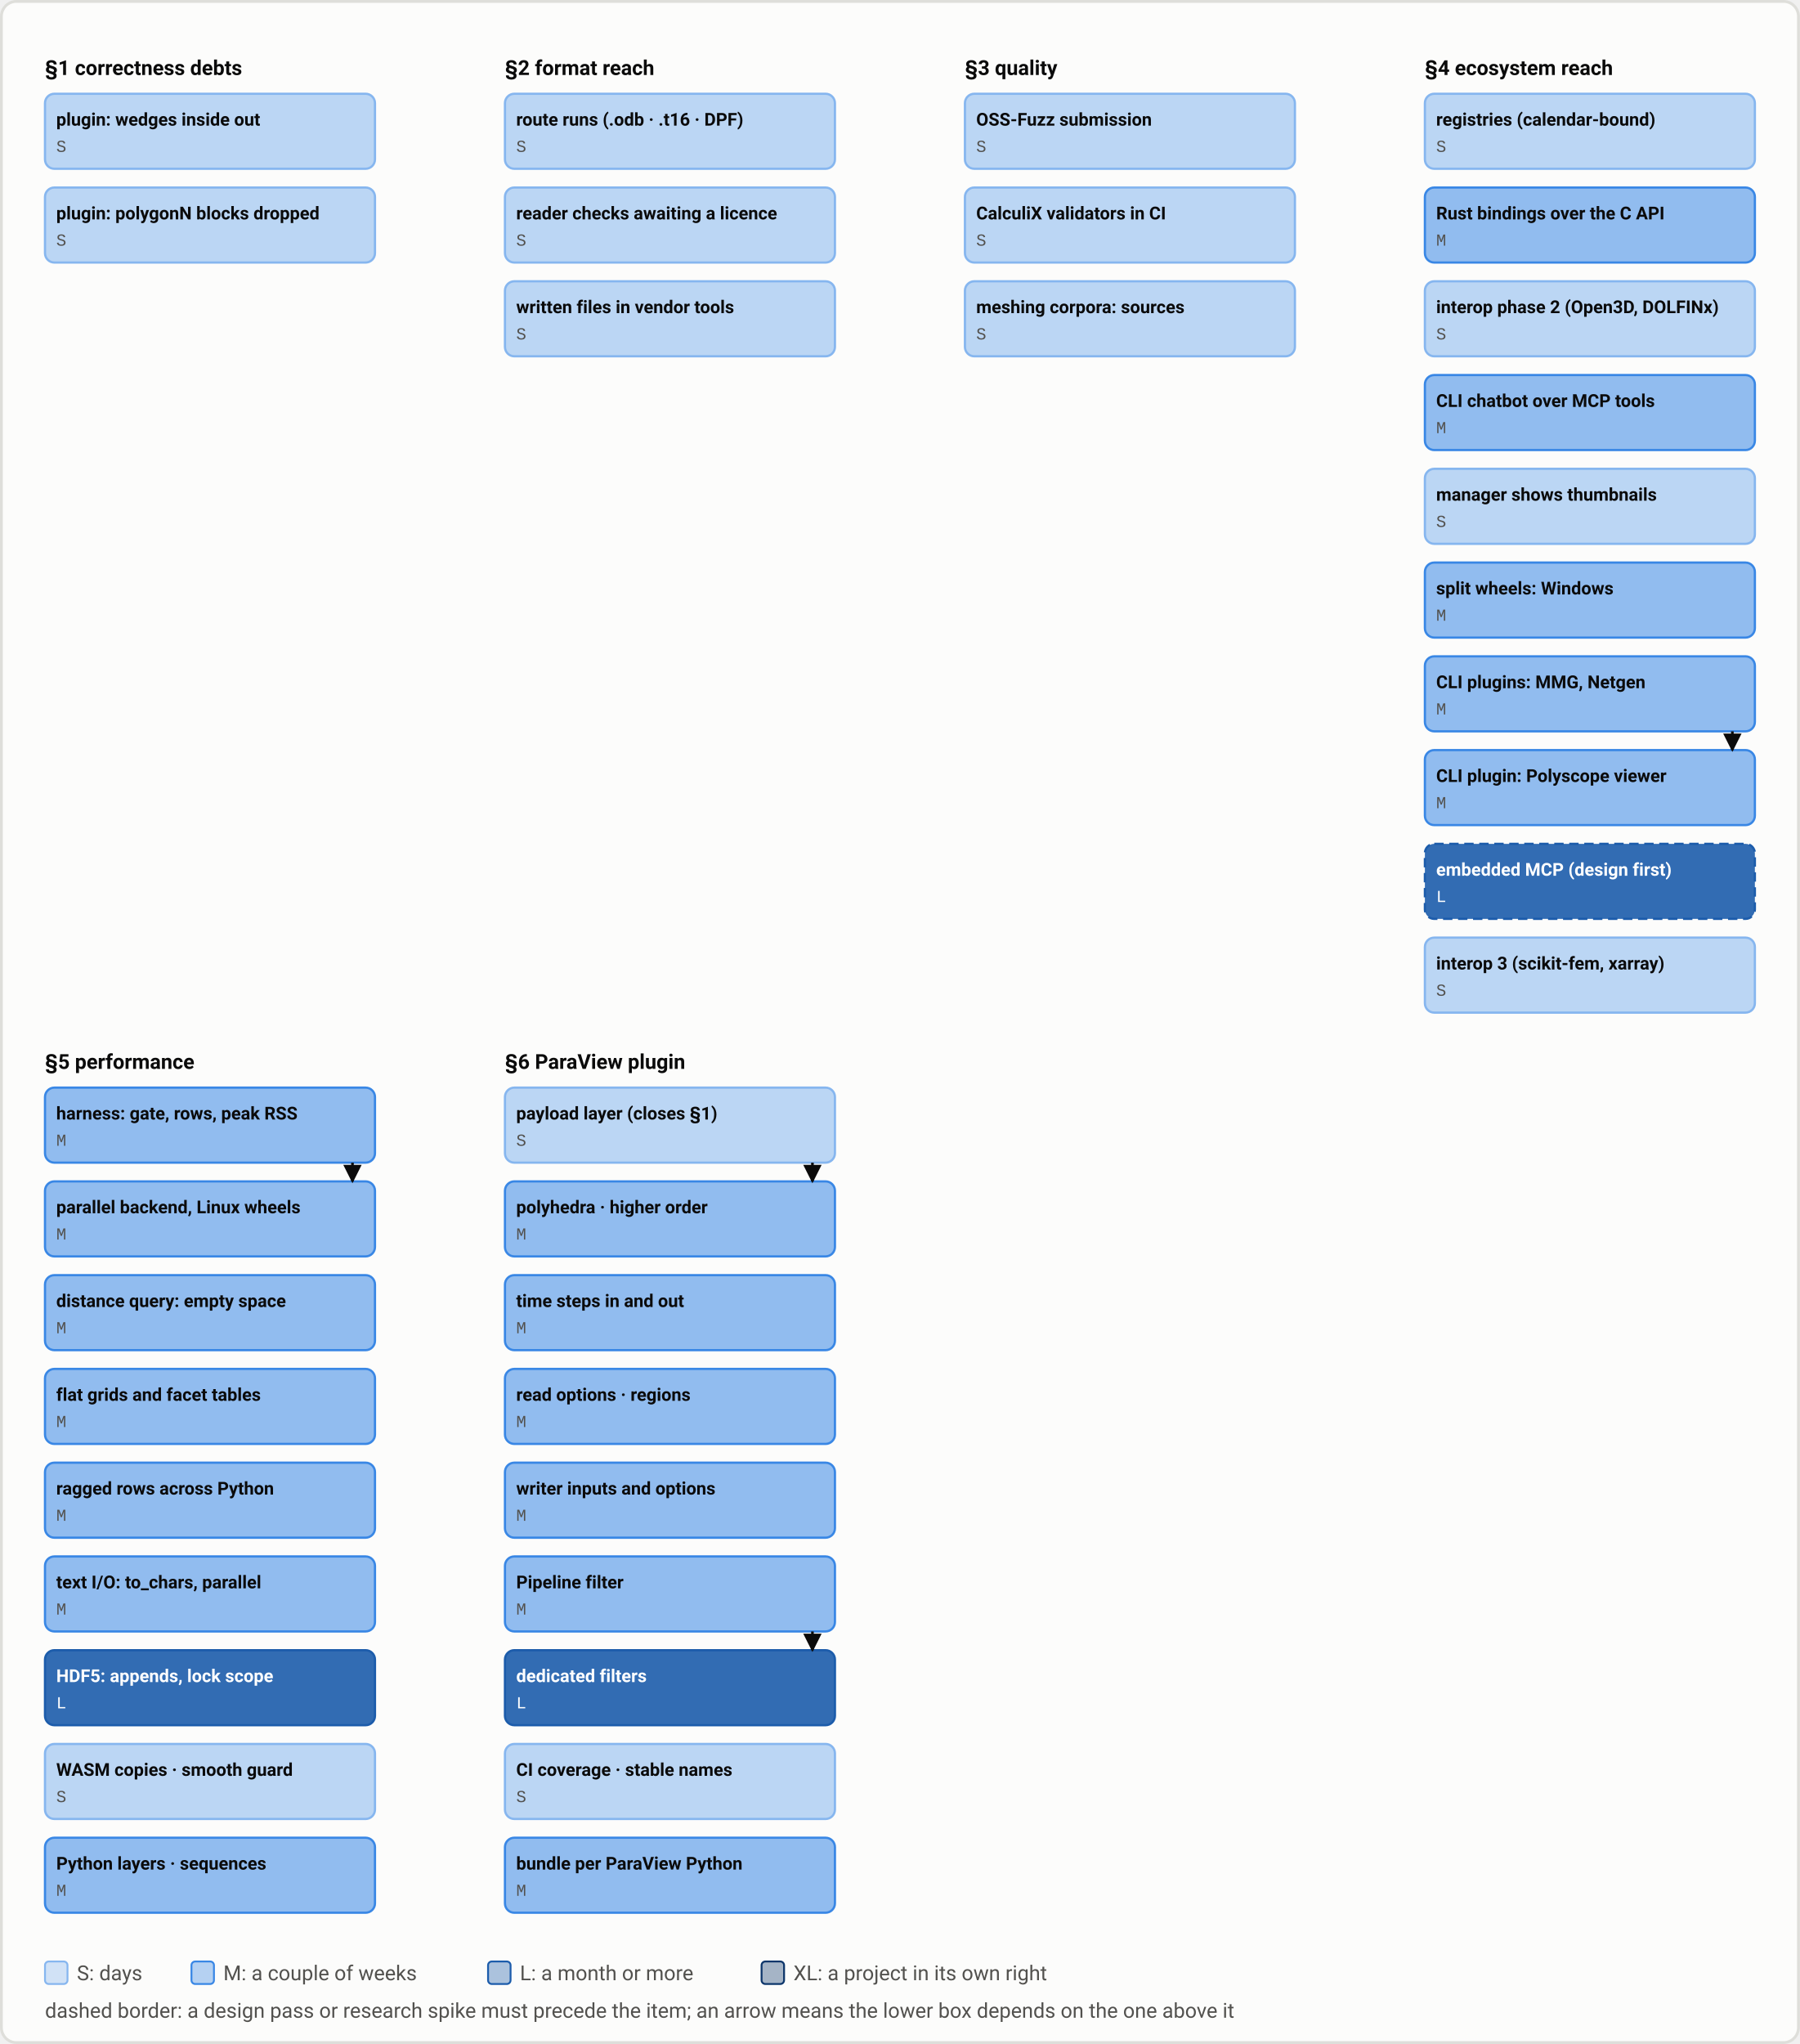
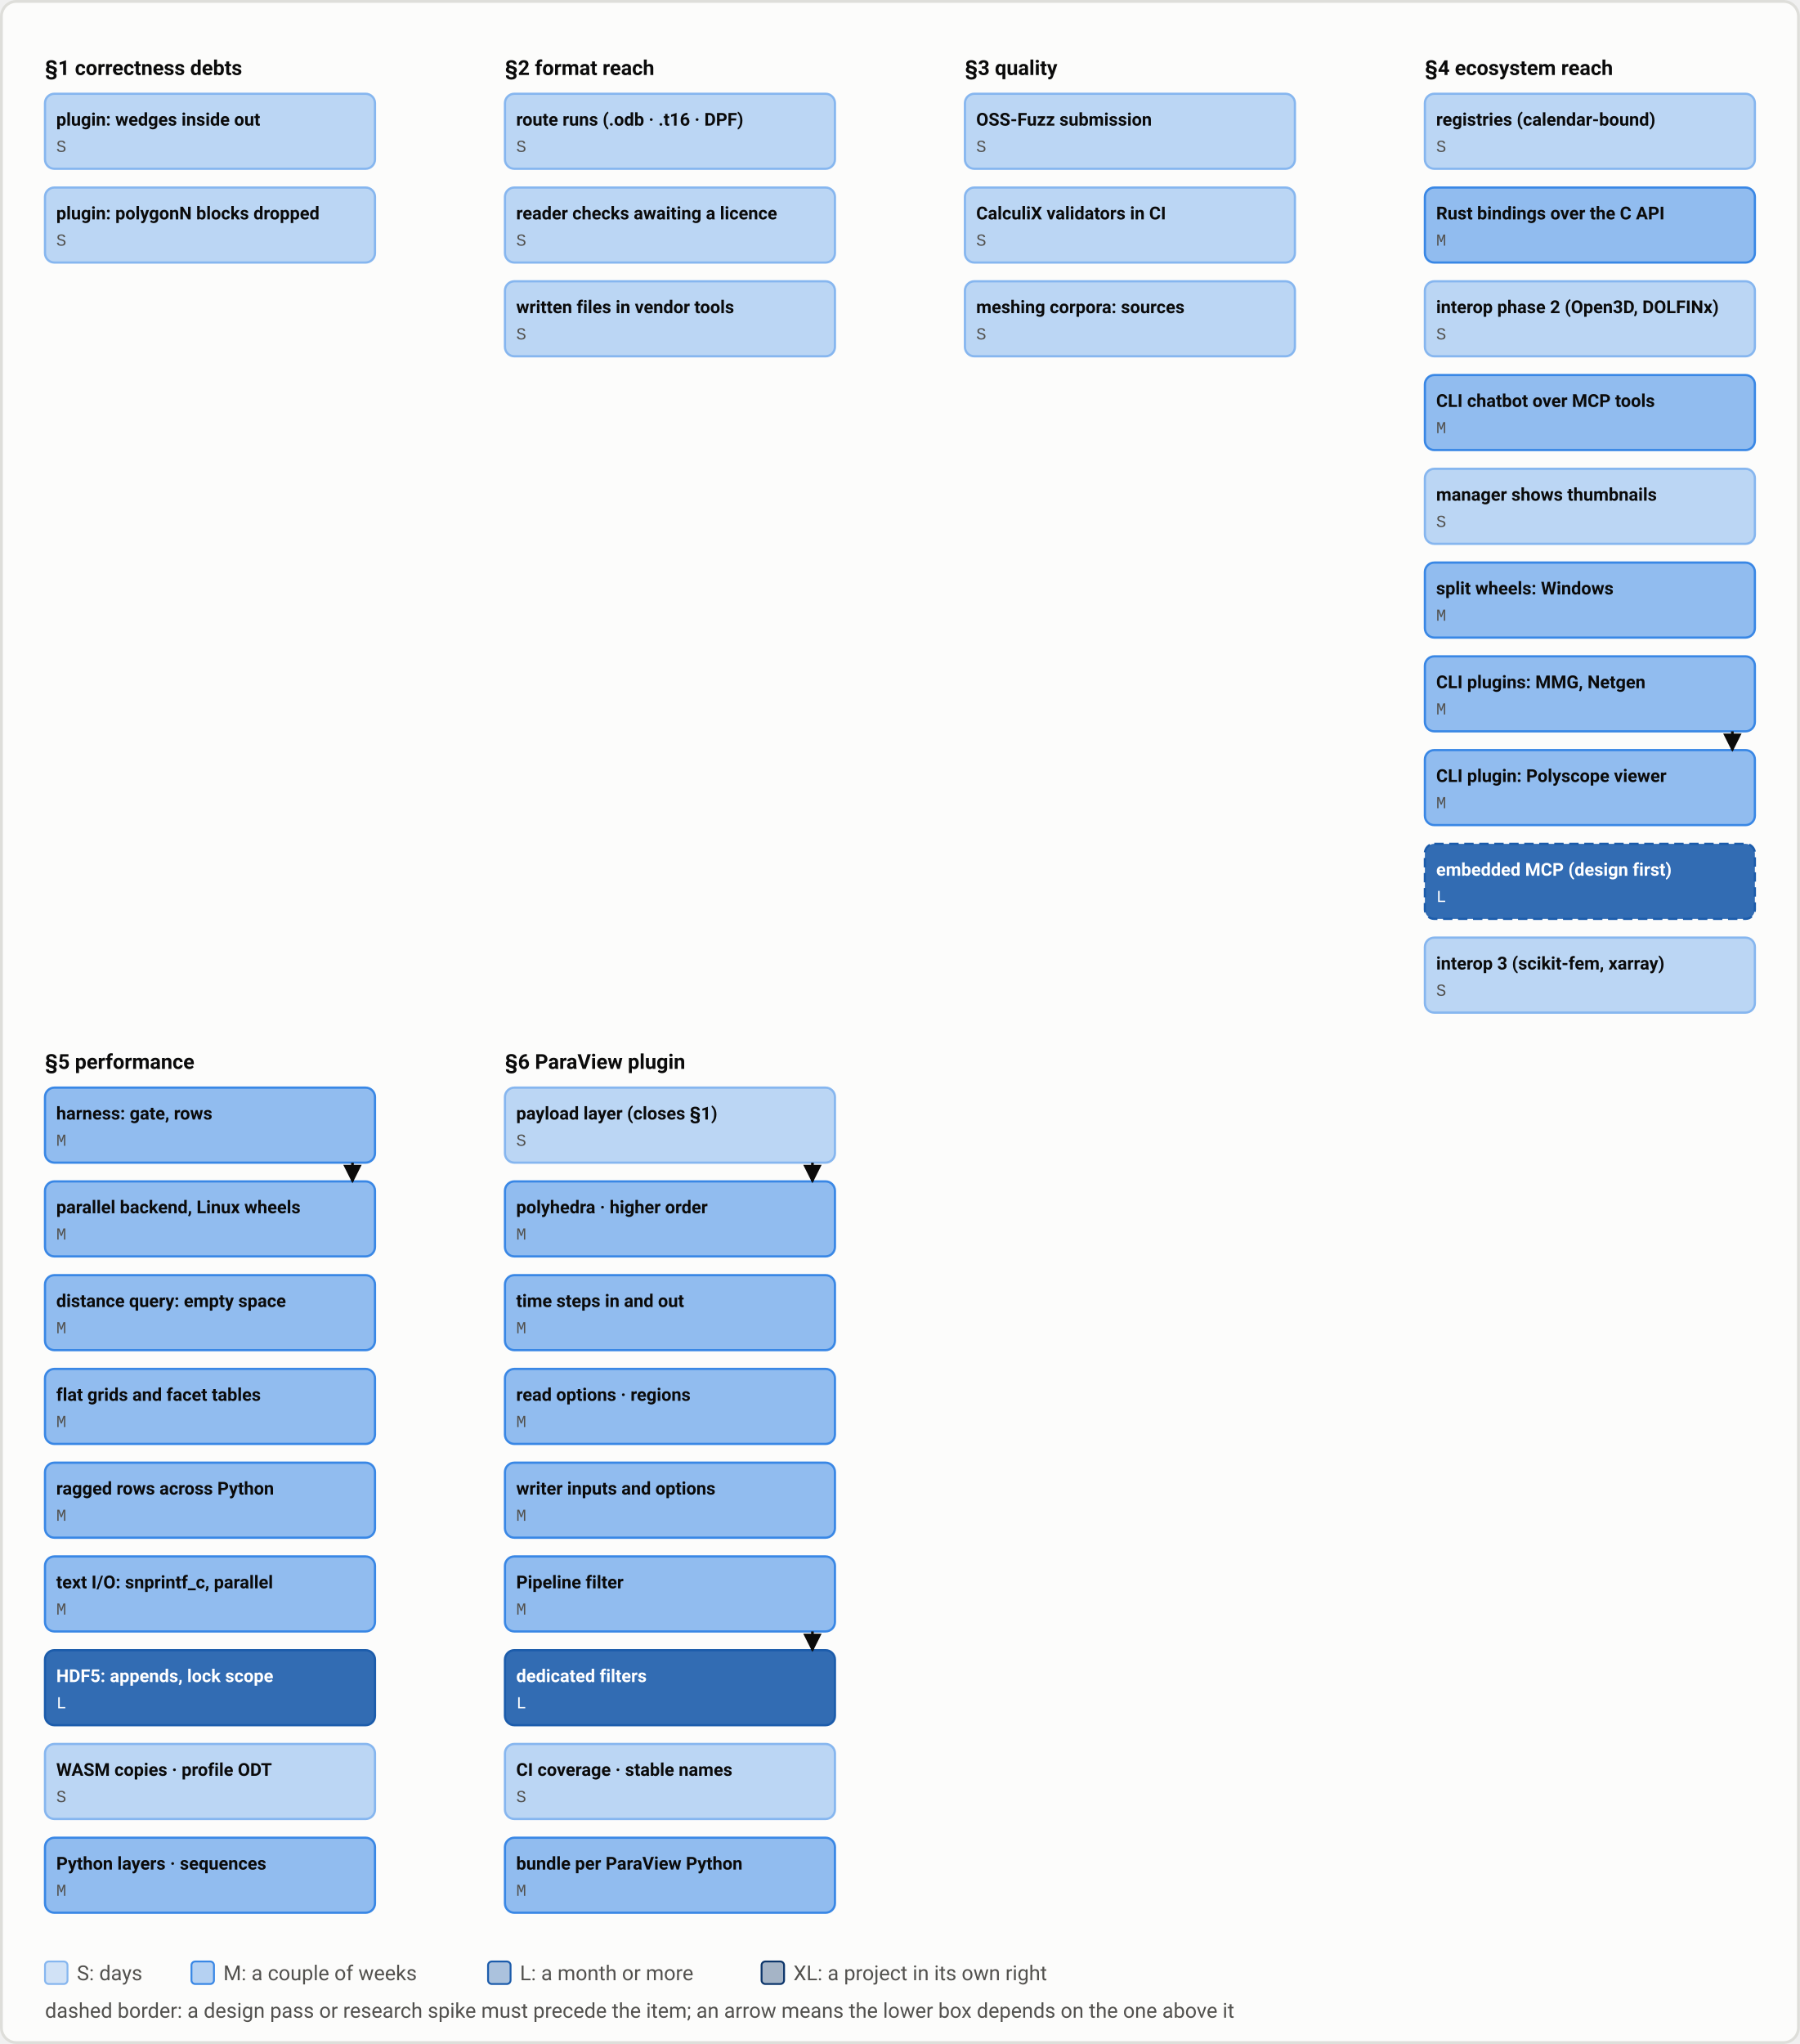
<svg xmlns="http://www.w3.org/2000/svg" viewBox="0 0 960 1090" width="960" height="1090" font-family="system-ui, -apple-system, 'Segoe UI', Roboto, sans-serif" role="img" aria-label="The roadmap at a glance: open items by section, in recommended order, shaded by effort">
  <defs>
    <marker id="arrow-0b0b0b" viewBox="0 0 10 10" refX="9" refY="5" markerWidth="7" markerHeight="7" orient="auto-start-reverse">
      <path d="M 0 0 L 10 5 L 0 10 z" fill="#0b0b0b" />
    </marker>
  </defs>
  <rect x="0.75" y="0.75" width="958.5" height="1088.5" rx="8" fill="#fcfcfb" stroke="#dededa" stroke-width="1.5" />
  <text x="24" y="40" font-family="system-ui, -apple-system, 'Segoe UI', Roboto, sans-serif" font-size="11" font-weight="700" fill="#0b0b0b">§1 correctness debts</text>
  <rect x="24" y="50" width="176" height="40" rx="5" fill="#86b6ef" fill-opacity="0.55" stroke="#86b6ef" stroke-width="1.2" />
  <text x="30" y="67" font-family="system-ui, -apple-system, 'Segoe UI', Roboto, sans-serif" font-size="9.5" font-weight="600" fill="#0b0b0b">plugin: wedges inside out</text>
  <text x="30" y="81" font-family="ui-monospace, SFMono-Regular, Menlo, Consolas, 'Liberation Mono', monospace" font-size="9" fill="#52514e">S</text>
  <rect x="24" y="100" width="176" height="40" rx="5" fill="#86b6ef" fill-opacity="0.55" stroke="#86b6ef" stroke-width="1.2" />
  <text x="30" y="117" font-family="system-ui, -apple-system, 'Segoe UI', Roboto, sans-serif" font-size="9.5" font-weight="600" fill="#0b0b0b">plugin: polygonN blocks dropped</text>
  <text x="30" y="131" font-family="ui-monospace, SFMono-Regular, Menlo, Consolas, 'Liberation Mono', monospace" font-size="9" fill="#52514e">S</text>
  <text x="269.33" y="40" font-family="system-ui, -apple-system, 'Segoe UI', Roboto, sans-serif" font-size="11" font-weight="700" fill="#0b0b0b">§2 format reach</text>
  <rect x="269.33" y="50" width="176" height="40" rx="5" fill="#86b6ef" fill-opacity="0.55" stroke="#86b6ef" stroke-width="1.2" />
  <text x="275.33" y="67" font-family="system-ui, -apple-system, 'Segoe UI', Roboto, sans-serif" font-size="9.5" font-weight="600" fill="#0b0b0b">route runs (.odb · .t16 · DPF)</text>
  <text x="275.33" y="81" font-family="ui-monospace, SFMono-Regular, Menlo, Consolas, 'Liberation Mono', monospace" font-size="9" fill="#52514e">S</text>
  <rect x="269.33" y="100" width="176" height="40" rx="5" fill="#86b6ef" fill-opacity="0.55" stroke="#86b6ef" stroke-width="1.2" />
  <text x="275.33" y="117" font-family="system-ui, -apple-system, 'Segoe UI', Roboto, sans-serif" font-size="9.5" font-weight="600" fill="#0b0b0b">reader checks awaiting a licence</text>
  <text x="275.33" y="131" font-family="ui-monospace, SFMono-Regular, Menlo, Consolas, 'Liberation Mono', monospace" font-size="9" fill="#52514e">S</text>
  <rect x="269.33" y="150" width="176" height="40" rx="5" fill="#86b6ef" fill-opacity="0.55" stroke="#86b6ef" stroke-width="1.2" />
  <text x="275.33" y="167" font-family="system-ui, -apple-system, 'Segoe UI', Roboto, sans-serif" font-size="9.5" font-weight="600" fill="#0b0b0b">written files in vendor tools</text>
  <text x="275.33" y="181" font-family="ui-monospace, SFMono-Regular, Menlo, Consolas, 'Liberation Mono', monospace" font-size="9" fill="#52514e">S</text>
  <text x="514.67" y="40" font-family="system-ui, -apple-system, 'Segoe UI', Roboto, sans-serif" font-size="11" font-weight="700" fill="#0b0b0b">§3 quality</text>
  <rect x="514.67" y="50" width="176" height="40" rx="5" fill="#86b6ef" fill-opacity="0.55" stroke="#86b6ef" stroke-width="1.2" />
  <text x="520.67" y="67" font-family="system-ui, -apple-system, 'Segoe UI', Roboto, sans-serif" font-size="9.5" font-weight="600" fill="#0b0b0b">OSS-Fuzz submission</text>
  <text x="520.67" y="81" font-family="ui-monospace, SFMono-Regular, Menlo, Consolas, 'Liberation Mono', monospace" font-size="9" fill="#52514e">S</text>
  <rect x="514.67" y="100" width="176" height="40" rx="5" fill="#86b6ef" fill-opacity="0.55" stroke="#86b6ef" stroke-width="1.2" />
  <text x="520.67" y="117" font-family="system-ui, -apple-system, 'Segoe UI', Roboto, sans-serif" font-size="9.5" font-weight="600" fill="#0b0b0b">CalculiX validators in CI</text>
  <text x="520.67" y="131" font-family="ui-monospace, SFMono-Regular, Menlo, Consolas, 'Liberation Mono', monospace" font-size="9" fill="#52514e">S</text>
  <rect x="514.67" y="150" width="176" height="40" rx="5" fill="#86b6ef" fill-opacity="0.55" stroke="#86b6ef" stroke-width="1.2" />
  <text x="520.67" y="167" font-family="system-ui, -apple-system, 'Segoe UI', Roboto, sans-serif" font-size="9.5" font-weight="600" fill="#0b0b0b">meshing corpora: sources</text>
  <text x="520.67" y="181" font-family="ui-monospace, SFMono-Regular, Menlo, Consolas, 'Liberation Mono', monospace" font-size="9" fill="#52514e">S</text>
  <text x="760" y="40" font-family="system-ui, -apple-system, 'Segoe UI', Roboto, sans-serif" font-size="11" font-weight="700" fill="#0b0b0b">§4 ecosystem reach</text>
  <rect x="760" y="50" width="176" height="40" rx="5" fill="#86b6ef" fill-opacity="0.55" stroke="#86b6ef" stroke-width="1.2" />
  <text x="766" y="67" font-family="system-ui, -apple-system, 'Segoe UI', Roboto, sans-serif" font-size="9.5" font-weight="600" fill="#0b0b0b">registries (calendar-bound)</text>
  <text x="766" y="81" font-family="ui-monospace, SFMono-Regular, Menlo, Consolas, 'Liberation Mono', monospace" font-size="9" fill="#52514e">S</text>
  <rect x="760" y="100" width="176" height="40" rx="5" fill="#3987e5" fill-opacity="0.55" stroke="#3987e5" stroke-width="1.2" />
  <text x="766" y="117" font-family="system-ui, -apple-system, 'Segoe UI', Roboto, sans-serif" font-size="9.5" font-weight="600" fill="#0b0b0b">Rust bindings over the C API</text>
  <text x="766" y="131" font-family="ui-monospace, SFMono-Regular, Menlo, Consolas, 'Liberation Mono', monospace" font-size="9" fill="#52514e">M</text>
  <rect x="760" y="150" width="176" height="40" rx="5" fill="#86b6ef" fill-opacity="0.55" stroke="#86b6ef" stroke-width="1.2" />
  <text x="766" y="167" font-family="system-ui, -apple-system, 'Segoe UI', Roboto, sans-serif" font-size="9.5" font-weight="600" fill="#0b0b0b">interop phase 2 (Open3D, DOLFINx)</text>
  <text x="766" y="181" font-family="ui-monospace, SFMono-Regular, Menlo, Consolas, 'Liberation Mono', monospace" font-size="9" fill="#52514e">S</text>
  <rect x="760" y="200" width="176" height="40" rx="5" fill="#3987e5" fill-opacity="0.55" stroke="#3987e5" stroke-width="1.2" />
  <text x="766" y="217" font-family="system-ui, -apple-system, 'Segoe UI', Roboto, sans-serif" font-size="9.5" font-weight="600" fill="#0b0b0b">CLI chatbot over MCP tools</text>
  <text x="766" y="231" font-family="ui-monospace, SFMono-Regular, Menlo, Consolas, 'Liberation Mono', monospace" font-size="9" fill="#52514e">M</text>
  <rect x="760" y="250" width="176" height="40" rx="5" fill="#86b6ef" fill-opacity="0.55" stroke="#86b6ef" stroke-width="1.2" />
  <text x="766" y="267" font-family="system-ui, -apple-system, 'Segoe UI', Roboto, sans-serif" font-size="9.5" font-weight="600" fill="#0b0b0b">manager shows thumbnails</text>
  <text x="766" y="281" font-family="ui-monospace, SFMono-Regular, Menlo, Consolas, 'Liberation Mono', monospace" font-size="9" fill="#52514e">S</text>
  <rect x="760" y="300" width="176" height="40" rx="5" fill="#3987e5" fill-opacity="0.55" stroke="#3987e5" stroke-width="1.2" />
  <text x="766" y="317" font-family="system-ui, -apple-system, 'Segoe UI', Roboto, sans-serif" font-size="9.5" font-weight="600" fill="#0b0b0b">split wheels: Windows</text>
  <text x="766" y="331" font-family="ui-monospace, SFMono-Regular, Menlo, Consolas, 'Liberation Mono', monospace" font-size="9" fill="#52514e">M</text>
  <rect x="760" y="350" width="176" height="40" rx="5" fill="#3987e5" fill-opacity="0.55" stroke="#3987e5" stroke-width="1.2" />
  <text x="766" y="367" font-family="system-ui, -apple-system, 'Segoe UI', Roboto, sans-serif" font-size="9.5" font-weight="600" fill="#0b0b0b">CLI plugins: MMG, Netgen</text>
  <text x="766" y="381" font-family="ui-monospace, SFMono-Regular, Menlo, Consolas, 'Liberation Mono', monospace" font-size="9" fill="#52514e">M</text>
  <rect x="760" y="400" width="176" height="40" rx="5" fill="#3987e5" fill-opacity="0.55" stroke="#3987e5" stroke-width="1.2" />
  <text x="766" y="417" font-family="system-ui, -apple-system, 'Segoe UI', Roboto, sans-serif" font-size="9.5" font-weight="600" fill="#0b0b0b">CLI plugin: Polyscope viewer</text>
  <text x="766" y="431" font-family="ui-monospace, SFMono-Regular, Menlo, Consolas, 'Liberation Mono', monospace" font-size="9" fill="#52514e">M</text>
  <rect x="760" y="450" width="176" height="40" rx="5" fill="#1c5cab" fill-opacity="0.9" stroke="#1c5cab" stroke-width="1.2" stroke-dasharray="5 3" />
  <text x="766" y="467" font-family="system-ui, -apple-system, 'Segoe UI', Roboto, sans-serif" font-size="9.5" font-weight="600" fill="#ffffff">embedded MCP (design first)</text>
  <text x="766" y="481" font-family="ui-monospace, SFMono-Regular, Menlo, Consolas, 'Liberation Mono', monospace" font-size="9" fill="#ffffff">L</text>
  <rect x="760" y="500" width="176" height="40" rx="5" fill="#86b6ef" fill-opacity="0.55" stroke="#86b6ef" stroke-width="1.2" />
  <text x="766" y="517" font-family="system-ui, -apple-system, 'Segoe UI', Roboto, sans-serif" font-size="9.5" font-weight="600" fill="#0b0b0b">interop 3 (scikit-fem, xarray)</text>
  <text x="766" y="531" font-family="ui-monospace, SFMono-Regular, Menlo, Consolas, 'Liberation Mono', monospace" font-size="9" fill="#52514e">S</text>
  <line x1="924" y1="390" x2="924" y2="400" stroke="#0b0b0b" stroke-width="1.4" marker-end="url(#arrow-0b0b0b)" />
  <text x="24" y="570" font-family="system-ui, -apple-system, 'Segoe UI', Roboto, sans-serif" font-size="11" font-weight="700" fill="#0b0b0b">§5 performance</text>
  <rect x="24" y="580" width="176" height="40" rx="5" fill="#3987e5" fill-opacity="0.55" stroke="#3987e5" stroke-width="1.2" />
-   <text x="30" y="597" font-family="system-ui, -apple-system, 'Segoe UI', Roboto, sans-serif" font-size="9.5" font-weight="600" fill="#0b0b0b">harness: gate, rows, peak RSS</text>
+   <text x="30" y="597" font-family="system-ui, -apple-system, 'Segoe UI', Roboto, sans-serif" font-size="9.5" font-weight="600" fill="#0b0b0b">harness: gate, rows</text>
  <text x="30" y="611" font-family="ui-monospace, SFMono-Regular, Menlo, Consolas, 'Liberation Mono', monospace" font-size="9" fill="#52514e">M</text>
  <rect x="24" y="630" width="176" height="40" rx="5" fill="#3987e5" fill-opacity="0.55" stroke="#3987e5" stroke-width="1.2" />
  <text x="30" y="647" font-family="system-ui, -apple-system, 'Segoe UI', Roboto, sans-serif" font-size="9.5" font-weight="600" fill="#0b0b0b">parallel backend, Linux wheels</text>
  <text x="30" y="661" font-family="ui-monospace, SFMono-Regular, Menlo, Consolas, 'Liberation Mono', monospace" font-size="9" fill="#52514e">M</text>
  <rect x="24" y="680" width="176" height="40" rx="5" fill="#3987e5" fill-opacity="0.55" stroke="#3987e5" stroke-width="1.2" />
  <text x="30" y="697" font-family="system-ui, -apple-system, 'Segoe UI', Roboto, sans-serif" font-size="9.5" font-weight="600" fill="#0b0b0b">distance query: empty space</text>
  <text x="30" y="711" font-family="ui-monospace, SFMono-Regular, Menlo, Consolas, 'Liberation Mono', monospace" font-size="9" fill="#52514e">M</text>
  <rect x="24" y="730" width="176" height="40" rx="5" fill="#3987e5" fill-opacity="0.55" stroke="#3987e5" stroke-width="1.2" />
  <text x="30" y="747" font-family="system-ui, -apple-system, 'Segoe UI', Roboto, sans-serif" font-size="9.5" font-weight="600" fill="#0b0b0b">flat grids and facet tables</text>
  <text x="30" y="761" font-family="ui-monospace, SFMono-Regular, Menlo, Consolas, 'Liberation Mono', monospace" font-size="9" fill="#52514e">M</text>
  <rect x="24" y="780" width="176" height="40" rx="5" fill="#3987e5" fill-opacity="0.55" stroke="#3987e5" stroke-width="1.2" />
  <text x="30" y="797" font-family="system-ui, -apple-system, 'Segoe UI', Roboto, sans-serif" font-size="9.5" font-weight="600" fill="#0b0b0b">ragged rows across Python</text>
  <text x="30" y="811" font-family="ui-monospace, SFMono-Regular, Menlo, Consolas, 'Liberation Mono', monospace" font-size="9" fill="#52514e">M</text>
  <rect x="24" y="830" width="176" height="40" rx="5" fill="#3987e5" fill-opacity="0.55" stroke="#3987e5" stroke-width="1.2" />
-   <text x="30" y="847" font-family="system-ui, -apple-system, 'Segoe UI', Roboto, sans-serif" font-size="9.5" font-weight="600" fill="#0b0b0b">text I/O: to_chars, parallel</text>
+   <text x="30" y="847" font-family="system-ui, -apple-system, 'Segoe UI', Roboto, sans-serif" font-size="9.5" font-weight="600" fill="#0b0b0b">text I/O: snprintf_c, parallel</text>
  <text x="30" y="861" font-family="ui-monospace, SFMono-Regular, Menlo, Consolas, 'Liberation Mono', monospace" font-size="9" fill="#52514e">M</text>
  <rect x="24" y="880" width="176" height="40" rx="5" fill="#1c5cab" fill-opacity="0.9" stroke="#1c5cab" stroke-width="1.2" />
  <text x="30" y="897" font-family="system-ui, -apple-system, 'Segoe UI', Roboto, sans-serif" font-size="9.5" font-weight="600" fill="#ffffff">HDF5: appends, lock scope</text>
  <text x="30" y="911" font-family="ui-monospace, SFMono-Regular, Menlo, Consolas, 'Liberation Mono', monospace" font-size="9" fill="#ffffff">L</text>
  <rect x="24" y="930" width="176" height="40" rx="5" fill="#86b6ef" fill-opacity="0.55" stroke="#86b6ef" stroke-width="1.2" />
-   <text x="30" y="947" font-family="system-ui, -apple-system, 'Segoe UI', Roboto, sans-serif" font-size="9.5" font-weight="600" fill="#0b0b0b">WASM copies · smooth guard</text>
+   <text x="30" y="947" font-family="system-ui, -apple-system, 'Segoe UI', Roboto, sans-serif" font-size="9.5" font-weight="600" fill="#0b0b0b">WASM copies · profile ODT</text>
  <text x="30" y="961" font-family="ui-monospace, SFMono-Regular, Menlo, Consolas, 'Liberation Mono', monospace" font-size="9" fill="#52514e">S</text>
  <rect x="24" y="980" width="176" height="40" rx="5" fill="#3987e5" fill-opacity="0.55" stroke="#3987e5" stroke-width="1.2" />
  <text x="30" y="997" font-family="system-ui, -apple-system, 'Segoe UI', Roboto, sans-serif" font-size="9.5" font-weight="600" fill="#0b0b0b">Python layers · sequences</text>
  <text x="30" y="1011" font-family="ui-monospace, SFMono-Regular, Menlo, Consolas, 'Liberation Mono', monospace" font-size="9" fill="#52514e">M</text>
  <line x1="188" y1="620" x2="188" y2="630" stroke="#0b0b0b" stroke-width="1.4" marker-end="url(#arrow-0b0b0b)" />
  <text x="269.33" y="570" font-family="system-ui, -apple-system, 'Segoe UI', Roboto, sans-serif" font-size="11" font-weight="700" fill="#0b0b0b">§6 ParaView plugin</text>
  <rect x="269.33" y="580" width="176" height="40" rx="5" fill="#86b6ef" fill-opacity="0.55" stroke="#86b6ef" stroke-width="1.2" />
  <text x="275.33" y="597" font-family="system-ui, -apple-system, 'Segoe UI', Roboto, sans-serif" font-size="9.5" font-weight="600" fill="#0b0b0b">payload layer (closes §1)</text>
  <text x="275.33" y="611" font-family="ui-monospace, SFMono-Regular, Menlo, Consolas, 'Liberation Mono', monospace" font-size="9" fill="#52514e">S</text>
  <rect x="269.33" y="630" width="176" height="40" rx="5" fill="#3987e5" fill-opacity="0.55" stroke="#3987e5" stroke-width="1.2" />
  <text x="275.33" y="647" font-family="system-ui, -apple-system, 'Segoe UI', Roboto, sans-serif" font-size="9.5" font-weight="600" fill="#0b0b0b">polyhedra · higher order</text>
  <text x="275.33" y="661" font-family="ui-monospace, SFMono-Regular, Menlo, Consolas, 'Liberation Mono', monospace" font-size="9" fill="#52514e">M</text>
  <rect x="269.33" y="680" width="176" height="40" rx="5" fill="#3987e5" fill-opacity="0.55" stroke="#3987e5" stroke-width="1.2" />
  <text x="275.33" y="697" font-family="system-ui, -apple-system, 'Segoe UI', Roboto, sans-serif" font-size="9.5" font-weight="600" fill="#0b0b0b">time steps in and out</text>
  <text x="275.33" y="711" font-family="ui-monospace, SFMono-Regular, Menlo, Consolas, 'Liberation Mono', monospace" font-size="9" fill="#52514e">M</text>
  <rect x="269.33" y="730" width="176" height="40" rx="5" fill="#3987e5" fill-opacity="0.55" stroke="#3987e5" stroke-width="1.2" />
  <text x="275.33" y="747" font-family="system-ui, -apple-system, 'Segoe UI', Roboto, sans-serif" font-size="9.5" font-weight="600" fill="#0b0b0b">read options · regions</text>
  <text x="275.33" y="761" font-family="ui-monospace, SFMono-Regular, Menlo, Consolas, 'Liberation Mono', monospace" font-size="9" fill="#52514e">M</text>
  <rect x="269.33" y="780" width="176" height="40" rx="5" fill="#3987e5" fill-opacity="0.55" stroke="#3987e5" stroke-width="1.2" />
  <text x="275.33" y="797" font-family="system-ui, -apple-system, 'Segoe UI', Roboto, sans-serif" font-size="9.5" font-weight="600" fill="#0b0b0b">writer inputs and options</text>
  <text x="275.33" y="811" font-family="ui-monospace, SFMono-Regular, Menlo, Consolas, 'Liberation Mono', monospace" font-size="9" fill="#52514e">M</text>
  <rect x="269.33" y="830" width="176" height="40" rx="5" fill="#3987e5" fill-opacity="0.55" stroke="#3987e5" stroke-width="1.2" />
  <text x="275.33" y="847" font-family="system-ui, -apple-system, 'Segoe UI', Roboto, sans-serif" font-size="9.5" font-weight="600" fill="#0b0b0b">Pipeline filter</text>
  <text x="275.33" y="861" font-family="ui-monospace, SFMono-Regular, Menlo, Consolas, 'Liberation Mono', monospace" font-size="9" fill="#52514e">M</text>
  <rect x="269.33" y="880" width="176" height="40" rx="5" fill="#1c5cab" fill-opacity="0.9" stroke="#1c5cab" stroke-width="1.2" />
  <text x="275.33" y="897" font-family="system-ui, -apple-system, 'Segoe UI', Roboto, sans-serif" font-size="9.5" font-weight="600" fill="#ffffff">dedicated filters</text>
  <text x="275.33" y="911" font-family="ui-monospace, SFMono-Regular, Menlo, Consolas, 'Liberation Mono', monospace" font-size="9" fill="#ffffff">L</text>
  <rect x="269.33" y="930" width="176" height="40" rx="5" fill="#86b6ef" fill-opacity="0.55" stroke="#86b6ef" stroke-width="1.2" />
  <text x="275.33" y="947" font-family="system-ui, -apple-system, 'Segoe UI', Roboto, sans-serif" font-size="9.5" font-weight="600" fill="#0b0b0b">CI coverage · stable names</text>
  <text x="275.33" y="961" font-family="ui-monospace, SFMono-Regular, Menlo, Consolas, 'Liberation Mono', monospace" font-size="9" fill="#52514e">S</text>
  <rect x="269.33" y="980" width="176" height="40" rx="5" fill="#3987e5" fill-opacity="0.55" stroke="#3987e5" stroke-width="1.2" />
  <text x="275.33" y="997" font-family="system-ui, -apple-system, 'Segoe UI', Roboto, sans-serif" font-size="9.5" font-weight="600" fill="#0b0b0b">bundle per ParaView Python</text>
  <text x="275.33" y="1011" font-family="ui-monospace, SFMono-Regular, Menlo, Consolas, 'Liberation Mono', monospace" font-size="9" fill="#52514e">M</text>
  <line x1="433.33" y1="620" x2="433.33" y2="630" stroke="#0b0b0b" stroke-width="1.4" marker-end="url(#arrow-0b0b0b)" />
  <line x1="433.33" y1="870" x2="433.33" y2="880" stroke="#0b0b0b" stroke-width="1.4" marker-end="url(#arrow-0b0b0b)" />
  <rect x="24" y="1046" width="12" height="12" rx="2" fill="#86b6ef" fill-opacity="0.36" stroke="#86b6ef" stroke-width="1" />
  <text x="41" y="1056" font-family="system-ui, -apple-system, 'Segoe UI', Roboto, sans-serif" font-size="11" fill="#52514e">S: days</text>
  <rect x="102.12" y="1046" width="12" height="12" rx="2" fill="#3987e5" fill-opacity="0.36" stroke="#3987e5" stroke-width="1" />
  <text x="119.12" y="1056" font-family="system-ui, -apple-system, 'Segoe UI', Roboto, sans-serif" font-size="11" fill="#52514e">M: a couple of weeks</text>
  <rect x="260.32" y="1046" width="12" height="12" rx="2" fill="#1c5cab" fill-opacity="0.36" stroke="#1c5cab" stroke-width="1" />
  <text x="277.32" y="1056" font-family="system-ui, -apple-system, 'Segoe UI', Roboto, sans-serif" font-size="11" fill="#52514e">L: a month or more</text>
  <rect x="406.2" y="1046" width="12" height="12" rx="2" fill="#0d366b" fill-opacity="0.36" stroke="#0d366b" stroke-width="1" />
  <text x="423.2" y="1056" font-family="system-ui, -apple-system, 'Segoe UI', Roboto, sans-serif" font-size="11" fill="#52514e">XL: a project in its own right</text>
  <text x="24" y="1076" font-family="system-ui, -apple-system, 'Segoe UI', Roboto, sans-serif" font-size="11" fill="#52514e">dashed border: a design pass or research spike must precede the item; an arrow means the lower box depends on the one above it</text>
</svg>
